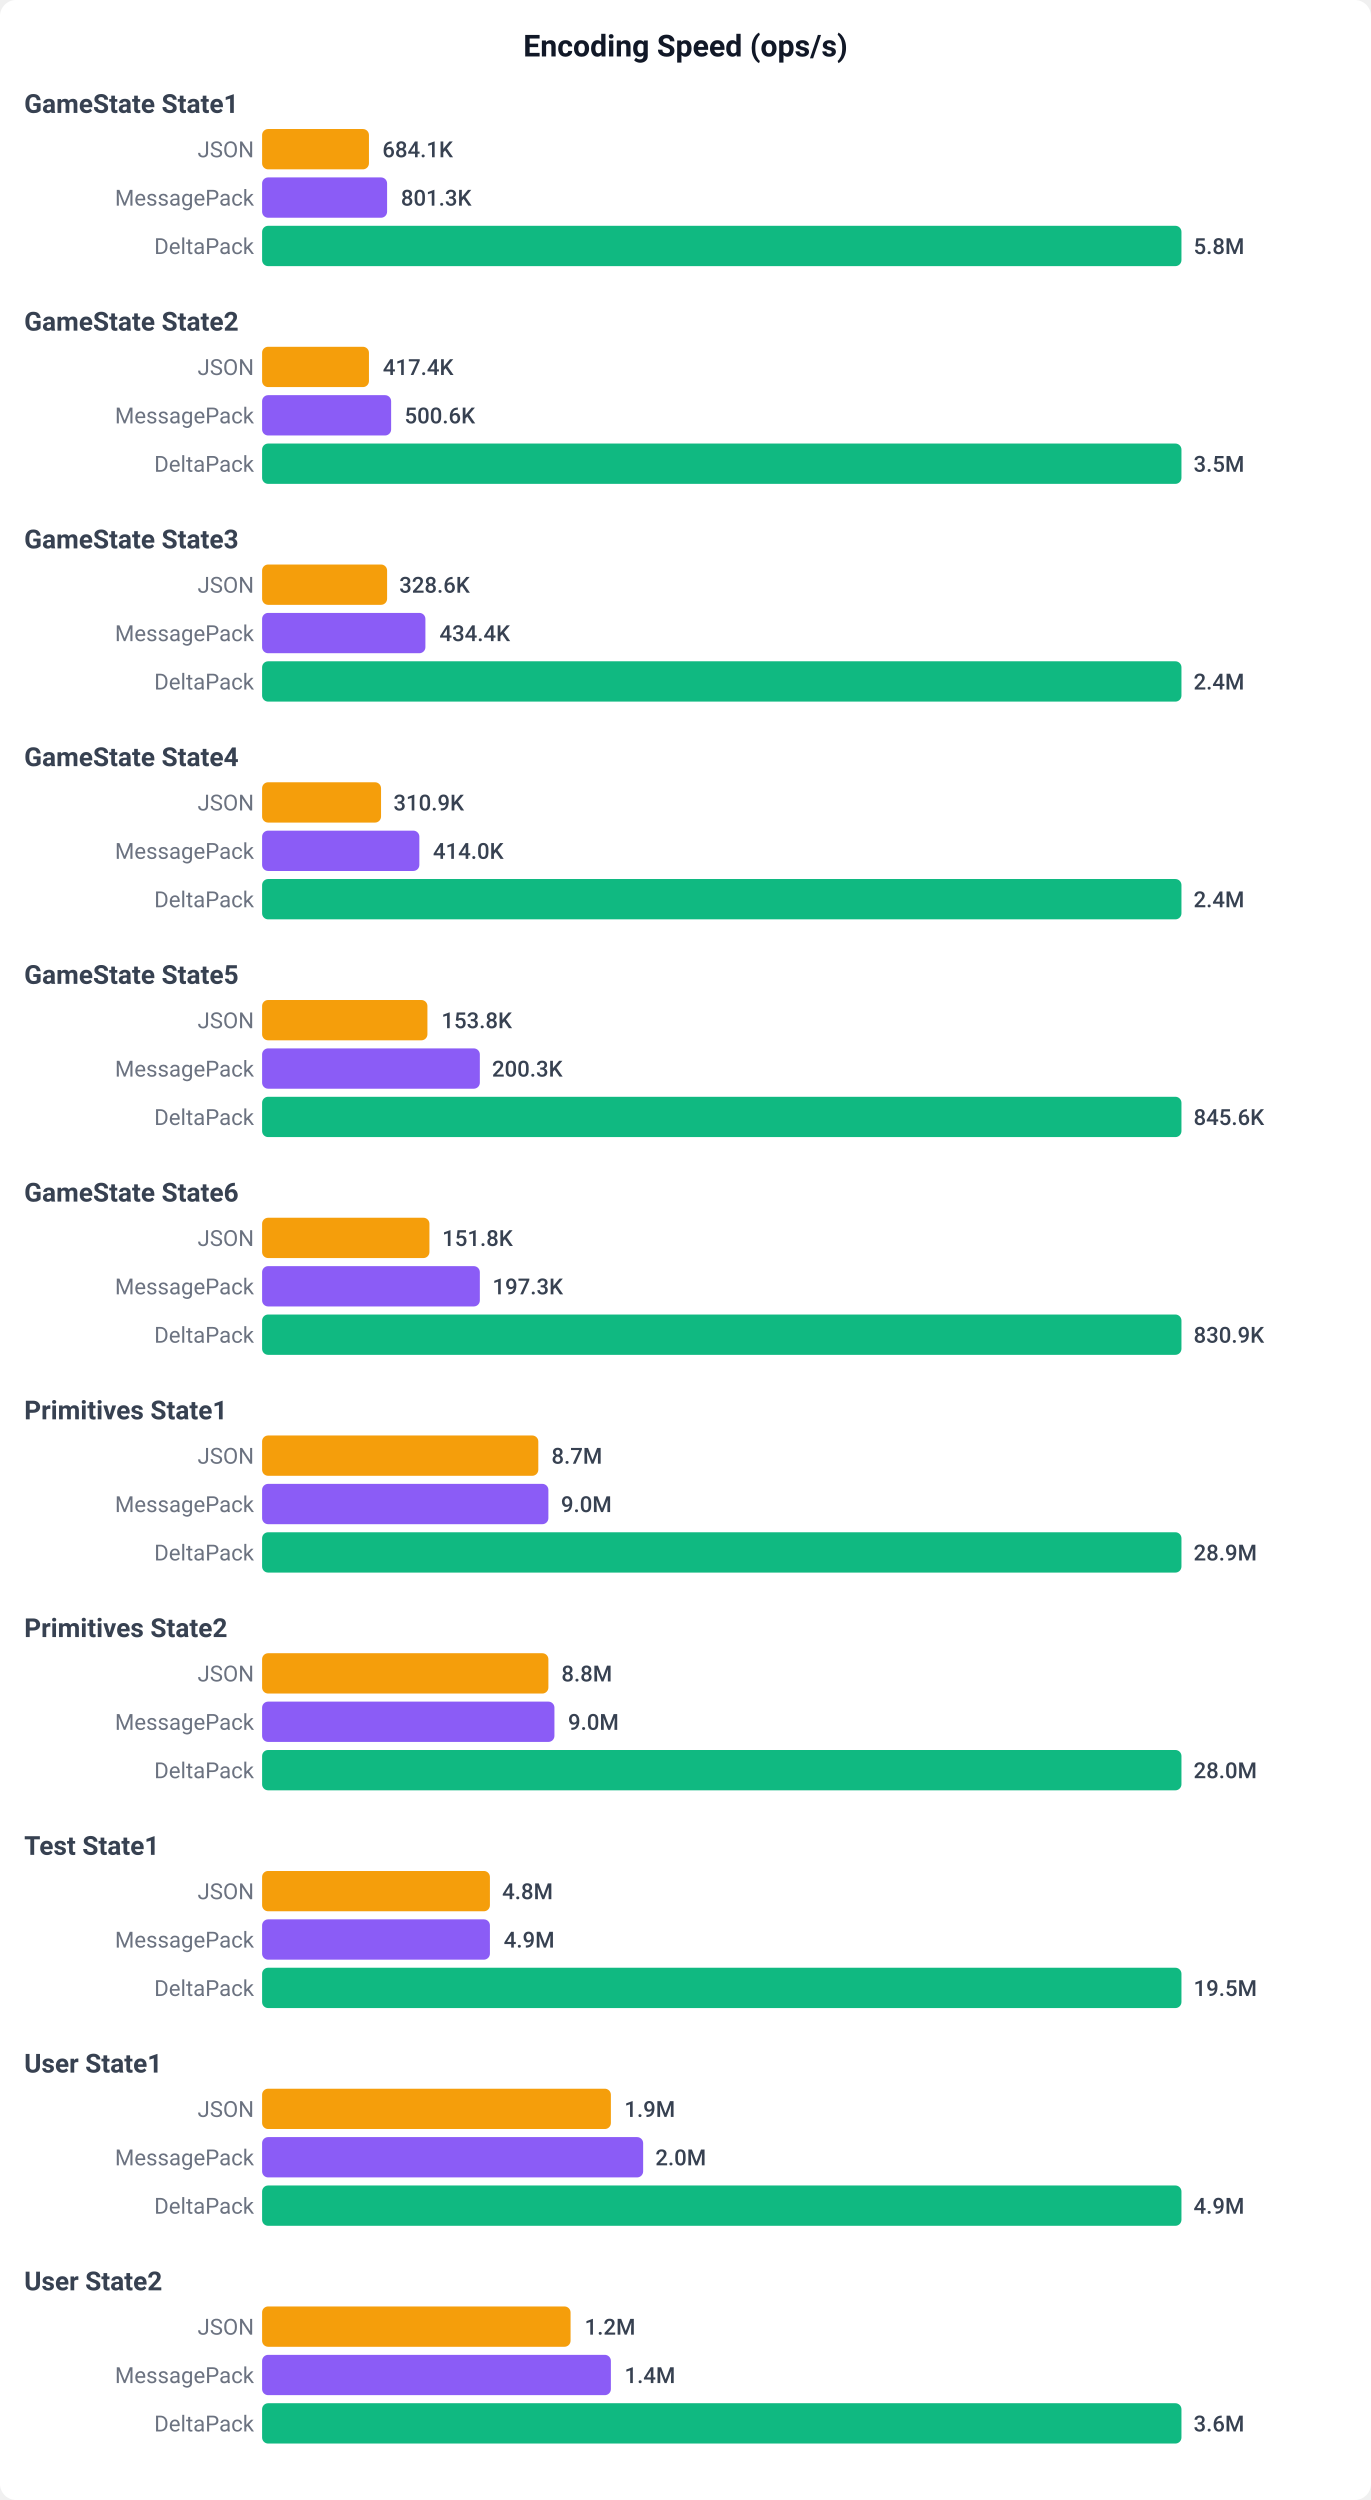
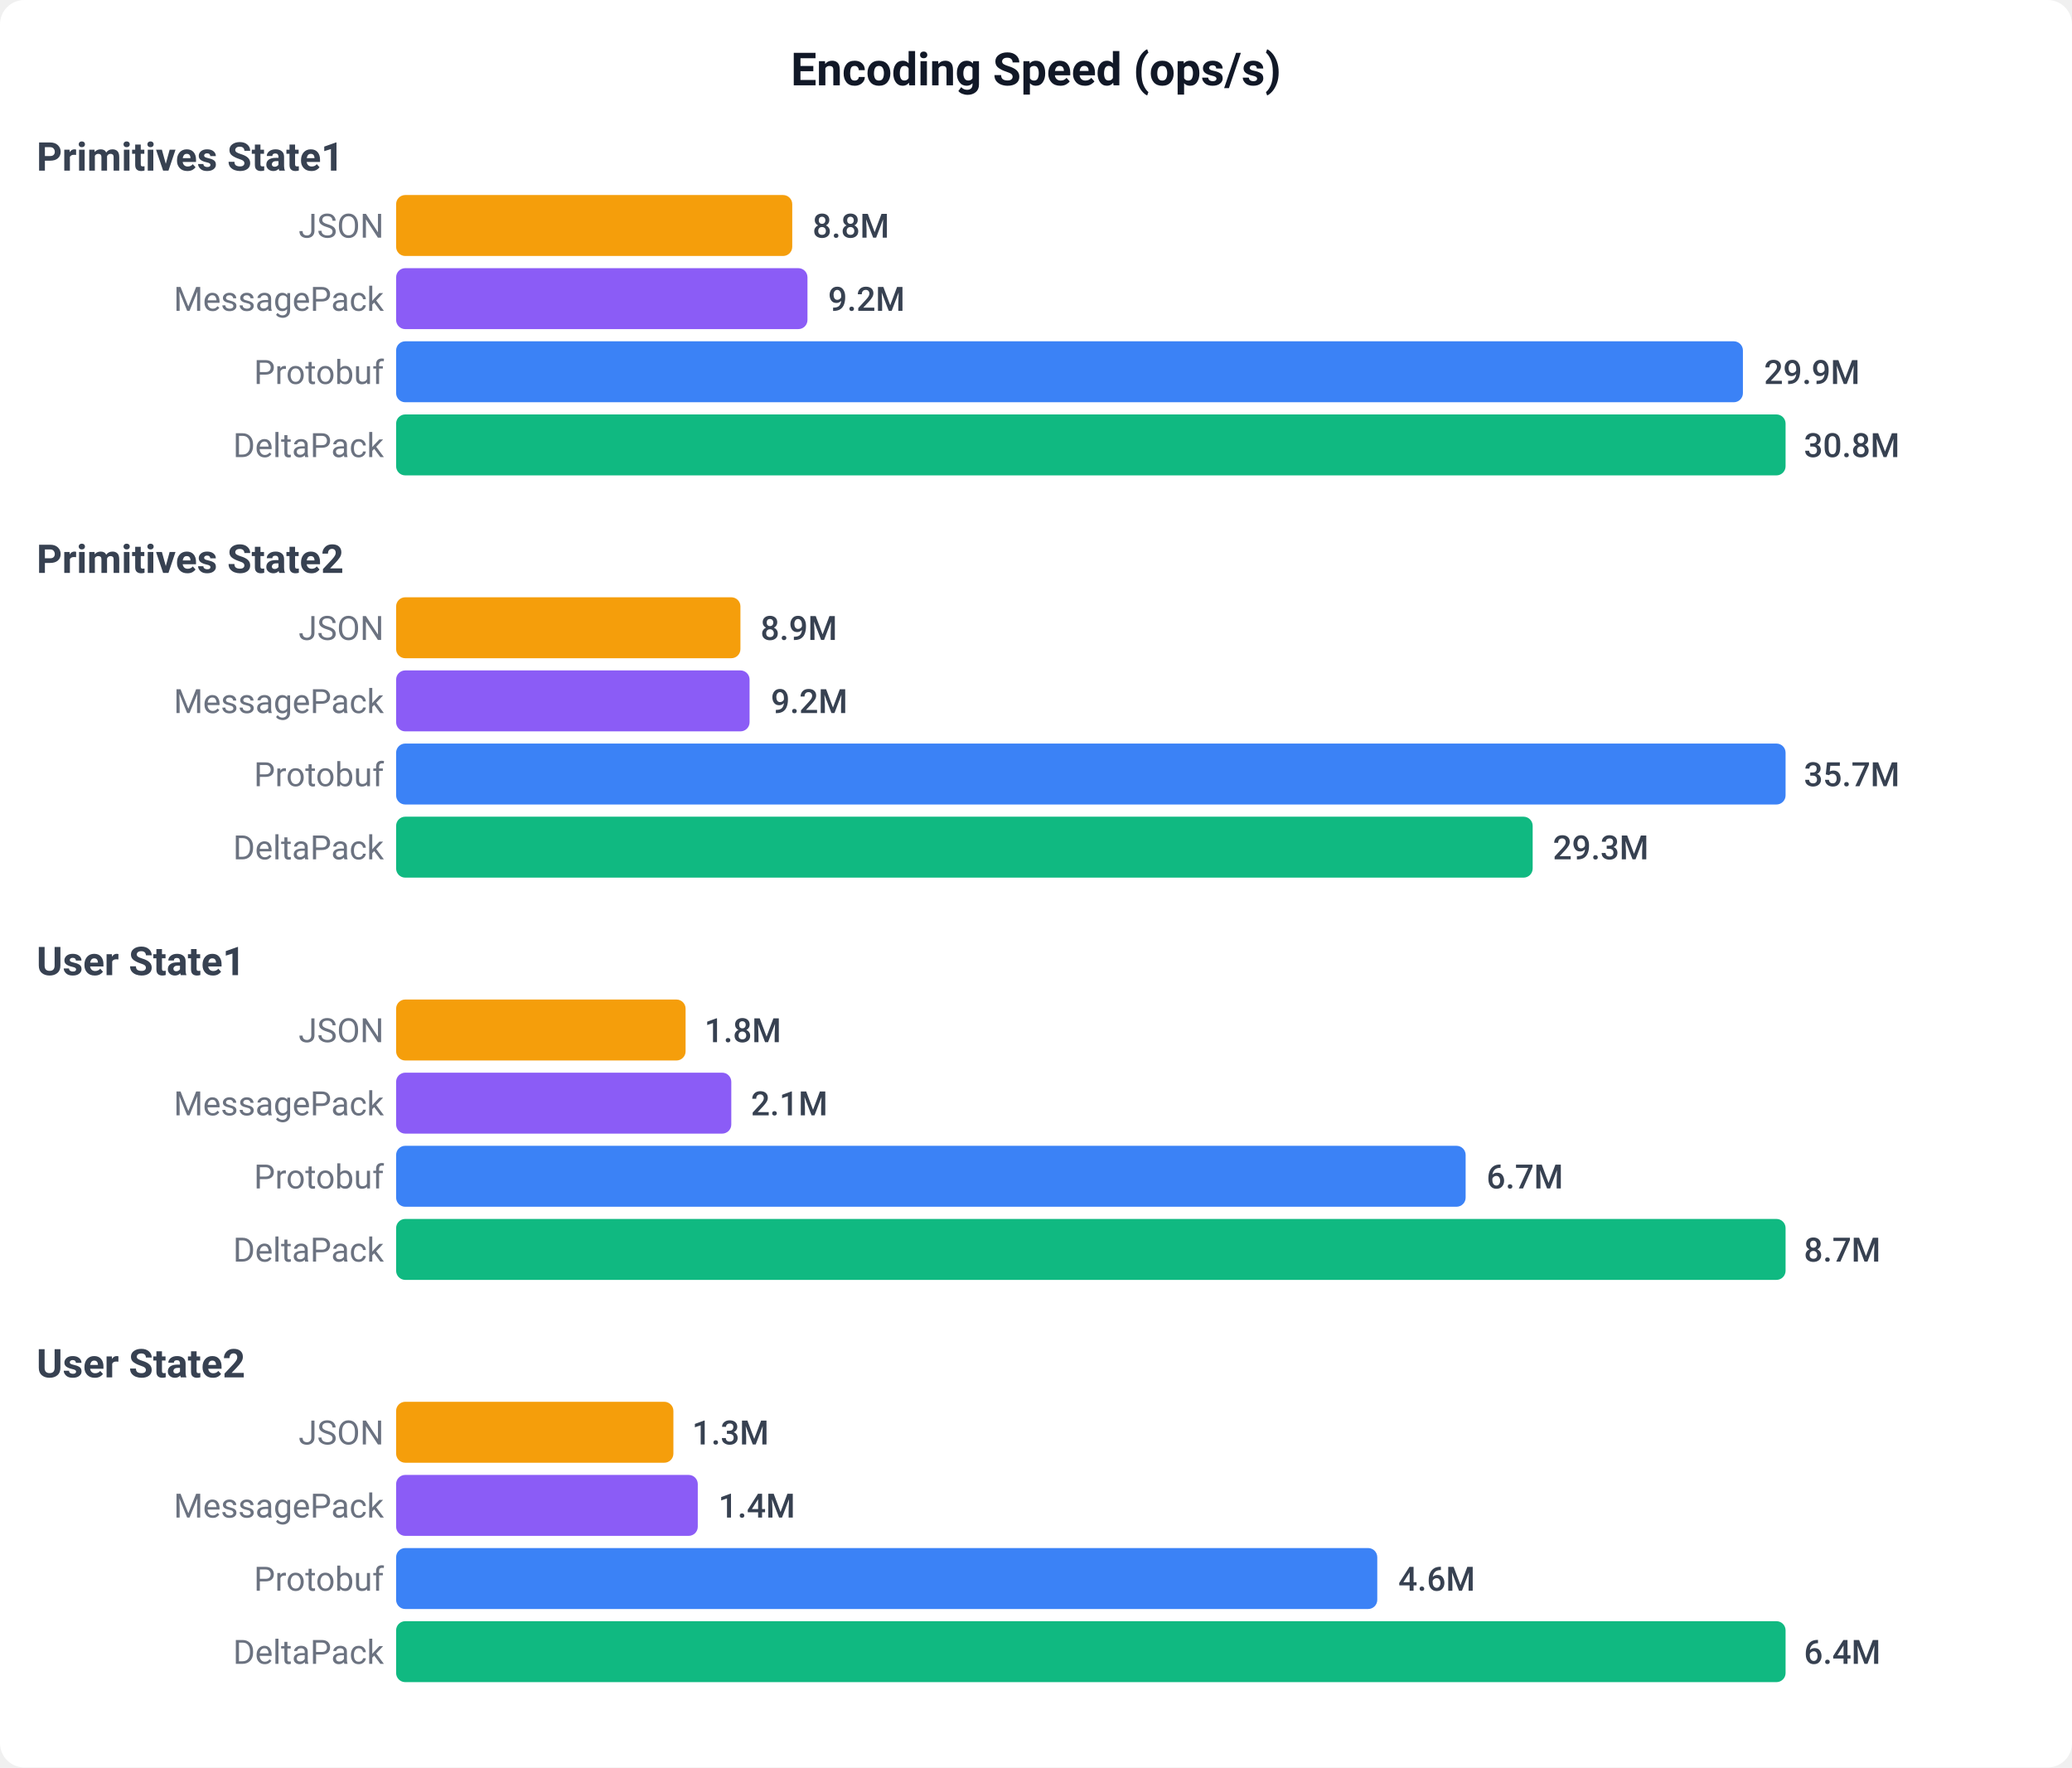
- <svg xmlns="http://www.w3.org/2000/svg" width="680" height="1240" viewBox="0 0 680 1240">
+ <svg xmlns="http://www.w3.org/2000/svg" width="680" height="580" viewBox="0 0 680 580">
  <style>
    text { font-family: -apple-system, BlinkMacSystemFont, "Segoe UI", Roboto, sans-serif; }
  </style>
-   <rect width="680" height="1240" fill="white" rx="8" />
+   <rect width="680" height="580" fill="white" rx="8" />
  <text x="340" y="28" text-anchor="middle" font-size="15" font-weight="bold" fill="#111827">Encoding Speed (ops/s)</text>
-   <text x="12" y="56" font-size="13" font-weight="600" fill="#374151">GameState State1</text>
+   <text x="12" y="56" font-size="13" font-weight="600" fill="#374151">Primitives State1</text>
  <text x="126" y="78" text-anchor="end" font-size="11" fill="#6b7280">JSON</text>
-   <rect x="130" y="64" width="53" height="20" fill="#f59e0b" rx="3" />
-   <text x="189.638" y="78" font-size="11" fill="#374151" font-weight="500">684.1K</text>
+   <rect x="130" y="64" width="130" height="20" fill="#f59e0b" rx="3" />
+   <text x="266.657" y="78" font-size="11" fill="#374151" font-weight="500">8.8M</text>
  <text x="126" y="102" text-anchor="end" font-size="11" fill="#6b7280">MessagePack</text>
-   <rect x="130" y="88" width="62" height="20" fill="#8b5cf6" rx="3" />
-   <text x="198.831" y="102" font-size="11" fill="#374151" font-weight="500">801.3K</text>
-   <text x="126" y="126" text-anchor="end" font-size="11" fill="#6b7280">DeltaPack</text>
-   <rect x="130" y="112" width="456" height="20" fill="#10b981" rx="3" />
-   <text x="592" y="126" font-size="11" fill="#374151" font-weight="500">5.8M</text>
-   <text x="12" y="164" font-size="13" font-weight="600" fill="#374151">GameState State2</text>
-   <text x="126" y="186" text-anchor="end" font-size="11" fill="#6b7280">JSON</text>
-   <rect x="130" y="172" width="53" height="20" fill="#f59e0b" rx="3" />
-   <text x="189.896" y="186" font-size="11" fill="#374151" font-weight="500">417.4K</text>
-   <text x="126" y="210" text-anchor="end" font-size="11" fill="#6b7280">MessagePack</text>
-   <rect x="130" y="196" width="64" height="20" fill="#8b5cf6" rx="3" />
-   <text x="200.638" y="210" font-size="11" fill="#374151" font-weight="500">500.6K</text>
-   <text x="126" y="234" text-anchor="end" font-size="11" fill="#6b7280">DeltaPack</text>
-   <rect x="130" y="220" width="456" height="20" fill="#10b981" rx="3" />
-   <text x="592" y="234" font-size="11" fill="#374151" font-weight="500">3.5M</text>
-   <text x="12" y="272" font-size="13" font-weight="600" fill="#374151">GameState State3</text>
-   <text x="126" y="294" text-anchor="end" font-size="11" fill="#6b7280">JSON</text>
-   <rect x="130" y="280" width="62" height="20" fill="#f59e0b" rx="3" />
-   <text x="198.006" y="294" font-size="11" fill="#374151" font-weight="500">328.6K</text>
-   <text x="126" y="318" text-anchor="end" font-size="11" fill="#6b7280">MessagePack</text>
-   <rect x="130" y="304" width="81" height="20" fill="#8b5cf6" rx="3" />
-   <text x="217.971" y="318" font-size="11" fill="#374151" font-weight="500">434.4K</text>
-   <text x="126" y="342" text-anchor="end" font-size="11" fill="#6b7280">DeltaPack</text>
-   <rect x="130" y="328" width="456" height="20" fill="#10b981" rx="3" />
-   <text x="592" y="342" font-size="11" fill="#374151" font-weight="500">2.4M</text>
-   <text x="12" y="380" font-size="13" font-weight="600" fill="#374151">GameState State4</text>
-   <text x="126" y="402" text-anchor="end" font-size="11" fill="#6b7280">JSON</text>
-   <rect x="130" y="388" width="59" height="20" fill="#f59e0b" rx="3" />
-   <text x="195.138" y="402" font-size="11" fill="#374151" font-weight="500">310.9K</text>
-   <text x="126" y="426" text-anchor="end" font-size="11" fill="#6b7280">MessagePack</text>
-   <rect x="130" y="412" width="78" height="20" fill="#8b5cf6" rx="3" />
-   <text x="214.755" y="426" font-size="11" fill="#374151" font-weight="500">414.0K</text>
-   <text x="126" y="450" text-anchor="end" font-size="11" fill="#6b7280">DeltaPack</text>
-   <rect x="130" y="436" width="456" height="20" fill="#10b981" rx="3" />
-   <text x="592" y="450" font-size="11" fill="#374151" font-weight="500">2.4M</text>
-   <text x="12" y="488" font-size="13" font-weight="600" fill="#374151">GameState State5</text>
-   <text x="126" y="510" text-anchor="end" font-size="11" fill="#6b7280">JSON</text>
-   <rect x="130" y="496" width="82" height="20" fill="#f59e0b" rx="3" />
-   <text x="218.925" y="510" font-size="11" fill="#374151" font-weight="500">153.8K</text>
-   <text x="126" y="534" text-anchor="end" font-size="11" fill="#6b7280">MessagePack</text>
-   <rect x="130" y="520" width="108" height="20" fill="#8b5cf6" rx="3" />
-   <text x="244.017" y="534" font-size="11" fill="#374151" font-weight="500">200.3K</text>
-   <text x="126" y="558" text-anchor="end" font-size="11" fill="#6b7280">DeltaPack</text>
-   <rect x="130" y="544" width="456" height="20" fill="#10b981" rx="3" />
-   <text x="592" y="558" font-size="11" fill="#374151" font-weight="500">845.6K</text>
-   <text x="12" y="596" font-size="13" font-weight="600" fill="#374151">GameState State6</text>
-   <text x="126" y="618" text-anchor="end" font-size="11" fill="#6b7280">JSON</text>
-   <rect x="130" y="604" width="83" height="20" fill="#f59e0b" rx="3" />
-   <text x="219.32" y="618" font-size="11" fill="#374151" font-weight="500">151.8K</text>
-   <text x="126" y="642" text-anchor="end" font-size="11" fill="#6b7280">MessagePack</text>
-   <rect x="130" y="628" width="108" height="20" fill="#8b5cf6" rx="3" />
-   <text x="244.255" y="642" font-size="11" fill="#374151" font-weight="500">197.3K</text>
-   <text x="126" y="666" text-anchor="end" font-size="11" fill="#6b7280">DeltaPack</text>
-   <rect x="130" y="652" width="456" height="20" fill="#10b981" rx="3" />
-   <text x="592" y="666" font-size="11" fill="#374151" font-weight="500">830.9K</text>
-   <text x="12" y="704" font-size="13" font-weight="600" fill="#374151">Primitives State1</text>
-   <text x="126" y="726" text-anchor="end" font-size="11" fill="#6b7280">JSON</text>
-   <rect x="130" y="712" width="137" height="20" fill="#f59e0b" rx="3" />
-   <text x="273.521" y="726" font-size="11" fill="#374151" font-weight="500">8.7M</text>
-   <text x="126" y="750" text-anchor="end" font-size="11" fill="#6b7280">MessagePack</text>
-   <rect x="130" y="736" width="142" height="20" fill="#8b5cf6" rx="3" />
-   <text x="278.216" y="750" font-size="11" fill="#374151" font-weight="500">9.0M</text>
-   <text x="126" y="774" text-anchor="end" font-size="11" fill="#6b7280">DeltaPack</text>
-   <rect x="130" y="760" width="456" height="20" fill="#10b981" rx="3" />
-   <text x="592" y="774" font-size="11" fill="#374151" font-weight="500">28.9M</text>
-   <text x="12" y="812" font-size="13" font-weight="600" fill="#374151">Primitives State2</text>
-   <text x="126" y="834" text-anchor="end" font-size="11" fill="#6b7280">JSON</text>
-   <rect x="130" y="820" width="142" height="20" fill="#f59e0b" rx="3" />
-   <text x="278.437" y="834" font-size="11" fill="#374151" font-weight="500">8.8M</text>
-   <text x="126" y="858" text-anchor="end" font-size="11" fill="#6b7280">MessagePack</text>
-   <rect x="130" y="844" width="145" height="20" fill="#8b5cf6" rx="3" />
-   <text x="281.727" y="858" font-size="11" fill="#374151" font-weight="500">9.0M</text>
-   <text x="126" y="882" text-anchor="end" font-size="11" fill="#6b7280">DeltaPack</text>
-   <rect x="130" y="868" width="456" height="20" fill="#10b981" rx="3" />
-   <text x="592" y="882" font-size="11" fill="#374151" font-weight="500">28.0M</text>
-   <text x="12" y="920" font-size="13" font-weight="600" fill="#374151">Test State1</text>
-   <text x="126" y="942" text-anchor="end" font-size="11" fill="#6b7280">JSON</text>
-   <rect x="130" y="928" width="113" height="20" fill="#f59e0b" rx="3" />
-   <text x="249.066" y="942" font-size="11" fill="#374151" font-weight="500">4.8M</text>
-   <text x="126" y="966" text-anchor="end" font-size="11" fill="#6b7280">MessagePack</text>
-   <rect x="130" y="952" width="113" height="20" fill="#8b5cf6" rx="3" />
-   <text x="249.85" y="966" font-size="11" fill="#374151" font-weight="500">4.9M</text>
-   <text x="126" y="990" text-anchor="end" font-size="11" fill="#6b7280">DeltaPack</text>
-   <rect x="130" y="976" width="456" height="20" fill="#10b981" rx="3" />
-   <text x="592" y="990" font-size="11" fill="#374151" font-weight="500">19.5M</text>
-   <text x="12" y="1028" font-size="13" font-weight="600" fill="#374151">User State1</text>
-   <text x="126" y="1050" text-anchor="end" font-size="11" fill="#6b7280">JSON</text>
-   <rect x="130" y="1036" width="173" height="20" fill="#f59e0b" rx="3" />
-   <text x="309.682" y="1050" font-size="11" fill="#374151" font-weight="500">1.9M</text>
-   <text x="126" y="1074" text-anchor="end" font-size="11" fill="#6b7280">MessagePack</text>
-   <rect x="130" y="1060" width="189" height="20" fill="#8b5cf6" rx="3" />
-   <text x="325.056" y="1074" font-size="11" fill="#374151" font-weight="500">2.0M</text>
-   <text x="126" y="1098" text-anchor="end" font-size="11" fill="#6b7280">DeltaPack</text>
-   <rect x="130" y="1084" width="456" height="20" fill="#10b981" rx="3" />
-   <text x="592" y="1098" font-size="11" fill="#374151" font-weight="500">4.9M</text>
-   <text x="12" y="1136" font-size="13" font-weight="600" fill="#374151">User State2</text>
-   <text x="126" y="1158" text-anchor="end" font-size="11" fill="#6b7280">JSON</text>
-   <rect x="130" y="1144" width="153" height="20" fill="#f59e0b" rx="3" />
-   <text x="289.969" y="1158" font-size="11" fill="#374151" font-weight="500">1.2M</text>
-   <text x="126" y="1182" text-anchor="end" font-size="11" fill="#6b7280">MessagePack</text>
-   <rect x="130" y="1168" width="173" height="20" fill="#8b5cf6" rx="3" />
-   <text x="309.761" y="1182" font-size="11" fill="#374151" font-weight="500">1.4M</text>
-   <text x="126" y="1206" text-anchor="end" font-size="11" fill="#6b7280">DeltaPack</text>
-   <rect x="130" y="1192" width="456" height="20" fill="#10b981" rx="3" />
-   <text x="592" y="1206" font-size="11" fill="#374151" font-weight="500">3.6M</text>
+   <rect x="130" y="88" width="135" height="20" fill="#8b5cf6" rx="3" />
+   <text x="271.765" y="102" font-size="11" fill="#374151" font-weight="500">9.2M</text>
+   <text x="126" y="126" text-anchor="end" font-size="11" fill="#6b7280">Protobuf</text>
+   <rect x="130" y="112" width="442" height="20" fill="#3b82f6" rx="3" />
+   <text x="578.939" y="126" font-size="11" fill="#374151" font-weight="500">29.9M</text>
+   <text x="126" y="150" text-anchor="end" font-size="11" fill="#6b7280">DeltaPack</text>
+   <rect x="130" y="136" width="456" height="20" fill="#10b981" rx="3" />
+   <text x="592" y="150" font-size="11" fill="#374151" font-weight="500">30.8M</text>
+   <text x="12" y="188" font-size="13" font-weight="600" fill="#374151">Primitives State2</text>
+   <text x="126" y="210" text-anchor="end" font-size="11" fill="#6b7280">JSON</text>
+   <rect x="130" y="196" width="113" height="20" fill="#f59e0b" rx="3" />
+   <text x="249.571" y="210" font-size="11" fill="#374151" font-weight="500">8.9M</text>
+   <text x="126" y="234" text-anchor="end" font-size="11" fill="#6b7280">MessagePack</text>
+   <rect x="130" y="220" width="116" height="20" fill="#8b5cf6" rx="3" />
+   <text x="252.976" y="234" font-size="11" fill="#374151" font-weight="500">9.2M</text>
+   <text x="126" y="258" text-anchor="end" font-size="11" fill="#6b7280">Protobuf</text>
+   <rect x="130" y="244" width="456" height="20" fill="#3b82f6" rx="3" />
+   <text x="592" y="258" font-size="11" fill="#374151" font-weight="500">35.7M</text>
+   <text x="126" y="282" text-anchor="end" font-size="11" fill="#6b7280">DeltaPack</text>
+   <rect x="130" y="268" width="373" height="20" fill="#10b981" rx="3" />
+   <text x="509.626" y="282" font-size="11" fill="#374151" font-weight="500">29.3M</text>
+   <text x="12" y="320" font-size="13" font-weight="600" fill="#374151">User State1</text>
+   <text x="126" y="342" text-anchor="end" font-size="11" fill="#6b7280">JSON</text>
+   <rect x="130" y="328" width="95" height="20" fill="#f59e0b" rx="3" />
+   <text x="231.188" y="342" font-size="11" fill="#374151" font-weight="500">1.8M</text>
+   <text x="126" y="366" text-anchor="end" font-size="11" fill="#6b7280">MessagePack</text>
+   <rect x="130" y="352" width="110" height="20" fill="#8b5cf6" rx="3" />
+   <text x="246.436" y="366" font-size="11" fill="#374151" font-weight="500">2.1M</text>
+   <text x="126" y="390" text-anchor="end" font-size="11" fill="#6b7280">Protobuf</text>
+   <rect x="130" y="376" width="351" height="20" fill="#3b82f6" rx="3" />
+   <text x="487.833" y="390" font-size="11" fill="#374151" font-weight="500">6.7M</text>
+   <text x="126" y="414" text-anchor="end" font-size="11" fill="#6b7280">DeltaPack</text>
+   <rect x="130" y="400" width="456" height="20" fill="#10b981" rx="3" />
+   <text x="592" y="414" font-size="11" fill="#374151" font-weight="500">8.7M</text>
+   <text x="12" y="452" font-size="13" font-weight="600" fill="#374151">User State2</text>
+   <text x="126" y="474" text-anchor="end" font-size="11" fill="#6b7280">JSON</text>
+   <rect x="130" y="460" width="91" height="20" fill="#f59e0b" rx="3" />
+   <text x="227.144" y="474" font-size="11" fill="#374151" font-weight="500">1.3M</text>
+   <text x="126" y="498" text-anchor="end" font-size="11" fill="#6b7280">MessagePack</text>
+   <rect x="130" y="484" width="99" height="20" fill="#8b5cf6" rx="3" />
+   <text x="235.776" y="498" font-size="11" fill="#374151" font-weight="500">1.4M</text>
+   <text x="126" y="522" text-anchor="end" font-size="11" fill="#6b7280">Protobuf</text>
+   <rect x="130" y="508" width="322" height="20" fill="#3b82f6" rx="3" />
+   <text x="458.913" y="522" font-size="11" fill="#374151" font-weight="500">4.6M</text>
+   <text x="126" y="546" text-anchor="end" font-size="11" fill="#6b7280">DeltaPack</text>
+   <rect x="130" y="532" width="456" height="20" fill="#10b981" rx="3" />
+   <text x="592" y="546" font-size="11" fill="#374151" font-weight="500">6.4M</text>
</svg>
